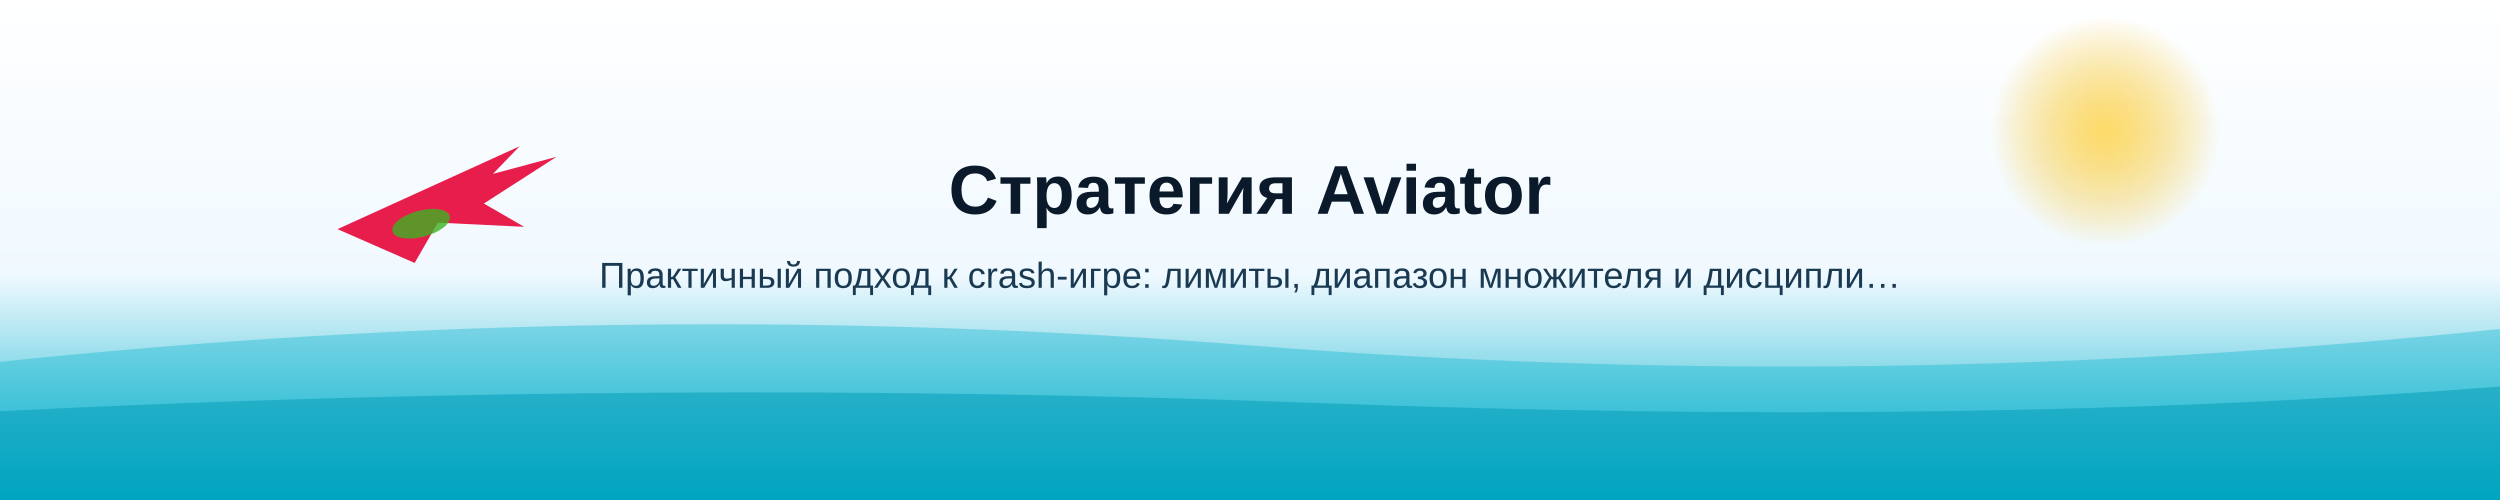
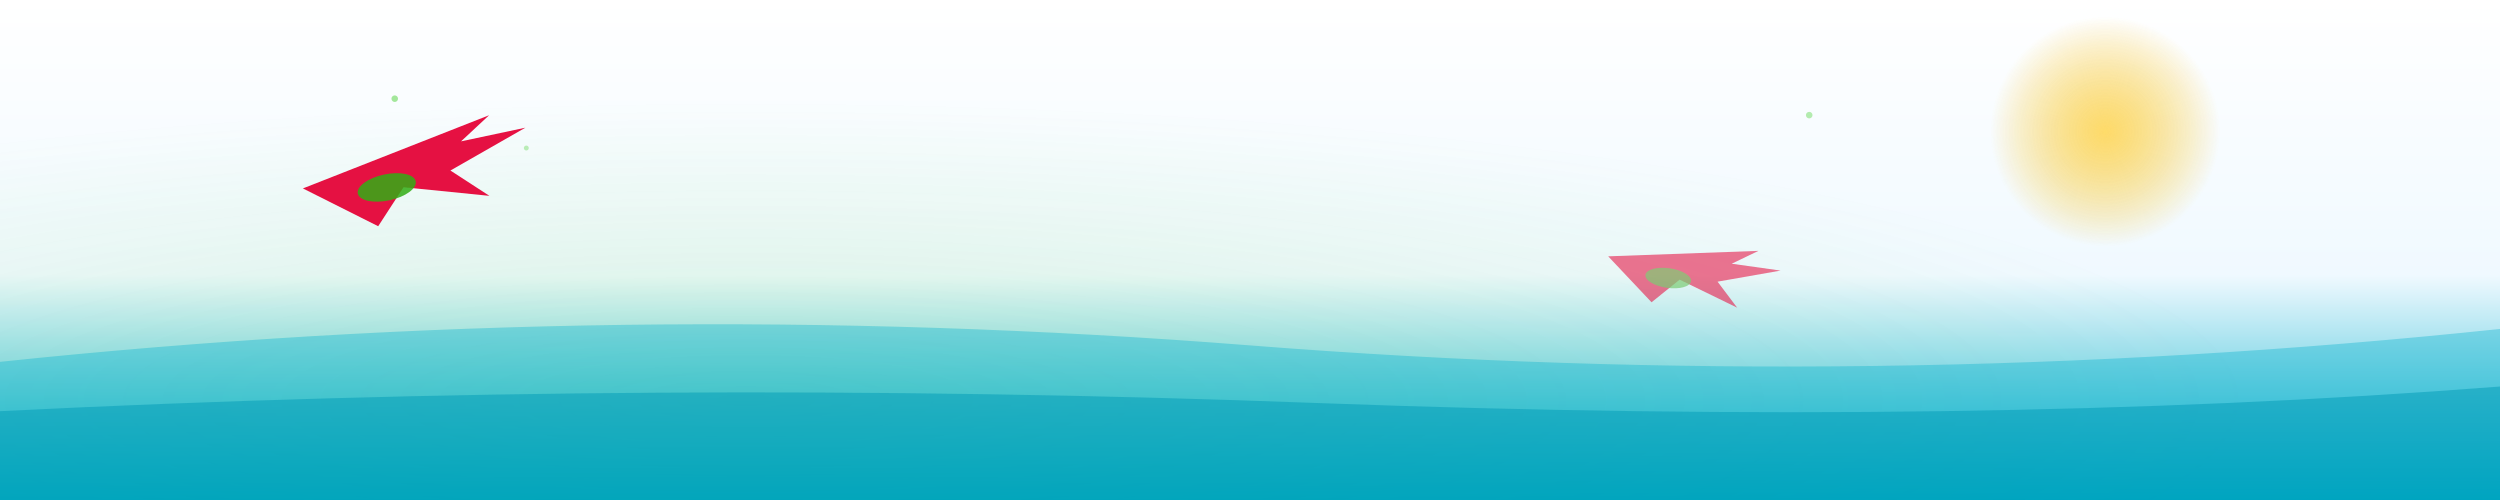
<svg xmlns="http://www.w3.org/2000/svg" width="1520" height="304" viewBox="0 0 1520 304" role="img" aria-label="Авиатор Казахстан">
  <defs>
    <linearGradient id="sky" x1="0" y1="0" x2="0" y2="1">
      <stop offset="0%" stop-color="#ffffff" />
      <stop offset="55%" stop-color="#f0f9ff" />
      <stop offset="100%" stop-color="#00afca" />
    </linearGradient>
    <radialGradient id="sun" cx="50%" cy="50%" r="50%">
      <stop offset="0%" stop-color="#ffd54f" />
      <stop offset="100%" stop-color="#f5b800" stop-opacity="0" />
    </radialGradient>
+     <radialGradient id="glow" cx="30%" cy="80%" r="60%">
+       <stop offset="0%" stop-color="#4cd137" stop-opacity="0.15" />
+       <stop offset="100%" stop-color="#4cd137" stop-opacity="0" />
+     </radialGradient>
  </defs>
  <rect width="1520" height="304" fill="url(#sky)" />
+   <rect width="1520" height="304" fill="url(#glow)" />
  <circle cx="1280" cy="80" r="70" fill="url(#sun)" opacity="0.85" />
  <path d="M0 220 Q380 180 760 210 T1520 200 L1520 304 L0 304 Z" fill="#00afca" opacity="0.35" />
  <path d="M0 250 Q400 230 800 245 T1520 235 L1520 304 L0 304 Z" fill="#0099b5" opacity="0.5" />
-   <g transform="translate(200 120) rotate(-15)" opacity="0.9">
+   <g transform="translate(180 95) rotate(-12)" opacity="0.95">
    <path d="M0 20 L120 0 L100 12 L140 12 L90 28 L110 48 L60 32 L40 52 Z" fill="#e50539" />
-     <ellipse cx="50" cy="30" rx="18" ry="8" fill="#28a909" opacity="0.8" />
+     <ellipse cx="50" cy="30" rx="18" ry="8" fill="#28a909" opacity="0.85" />
  </g>
-   <text x="760" y="130" text-anchor="middle" font-family="Arial,sans-serif" font-weight="800" font-size="42" fill="#0b1a2a">Стратегия Aviator</text>
-   <text x="760" y="175" text-anchor="middle" font-family="Arial,sans-serif" font-size="22" fill="#1a3a52">Практичный подход к crash-игре: лимиты, диапазон множителя и дисципли…</text>
+   <g transform="translate(980 140) rotate(8)" opacity="0.55">
+     <path d="M0 16 L90 0 L75 10 L105 10 L68 22 L82 36 L45 24 L30 40 Z" fill="#e50539" />
+     <ellipse cx="38" cy="24" rx="14" ry="6" fill="#28a909" opacity="0.7" />
+   </g>
+   <circle cx="240" cy="60" r="2" fill="#4cd137" opacity="0.5" />
+   <circle cx="320" cy="90" r="1.5" fill="#4cd137" opacity="0.35" />
+   <circle cx="1100" cy="70" r="2" fill="#4cd137" opacity="0.4" />
</svg>
